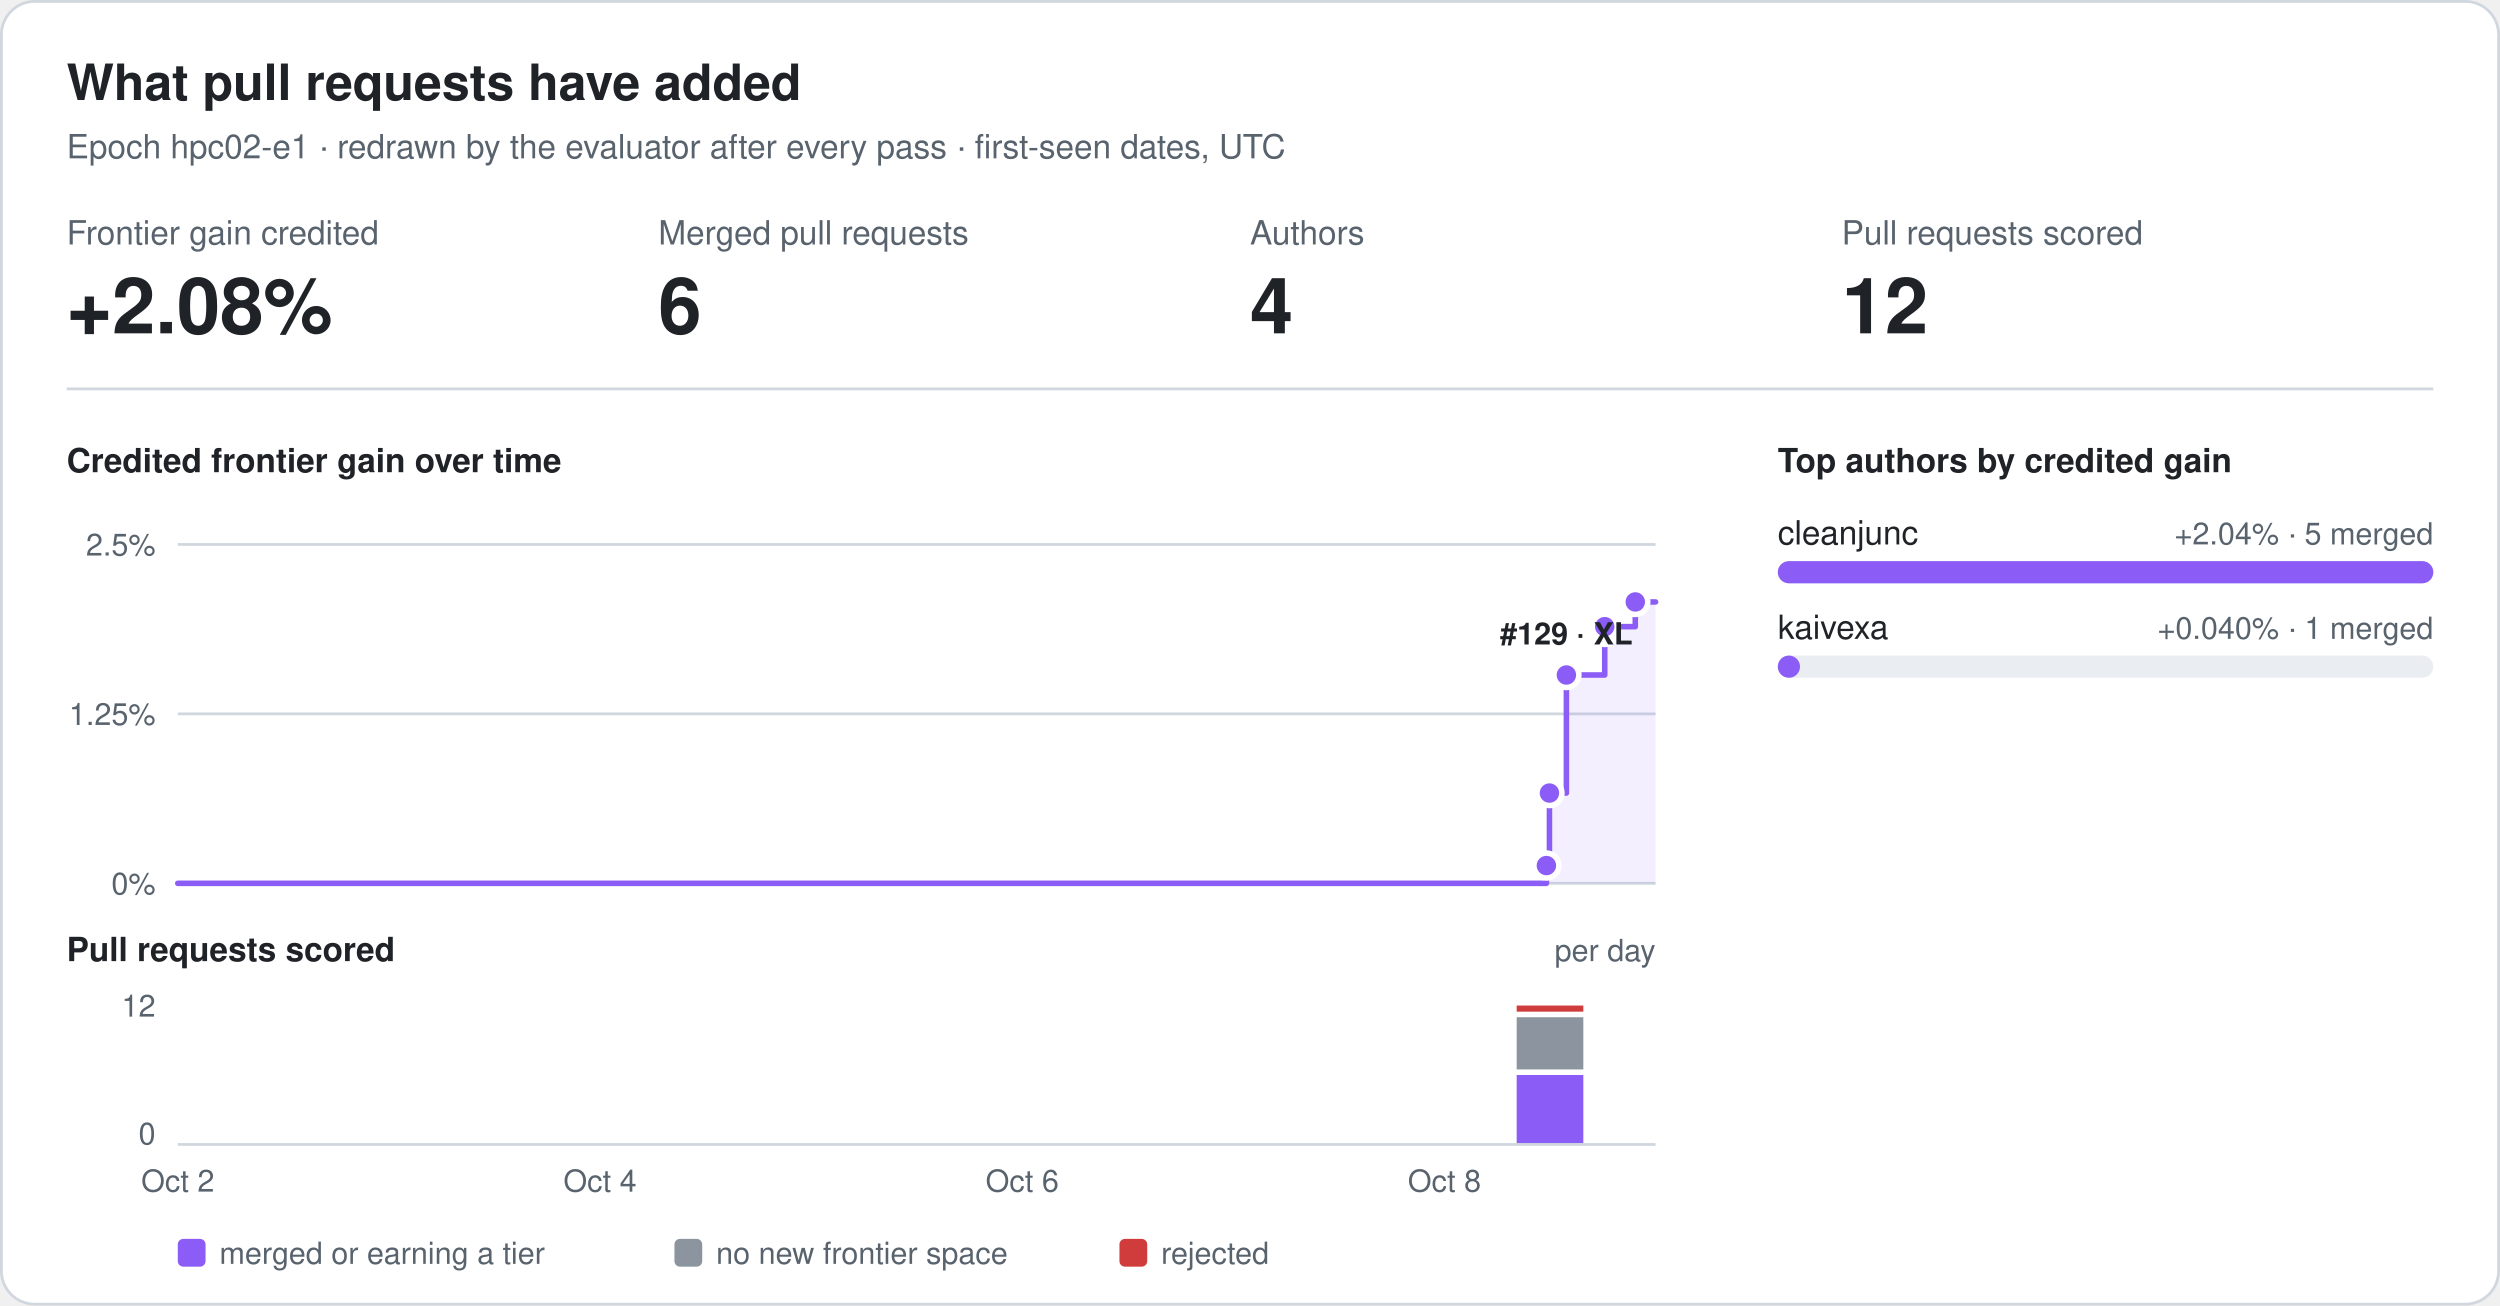
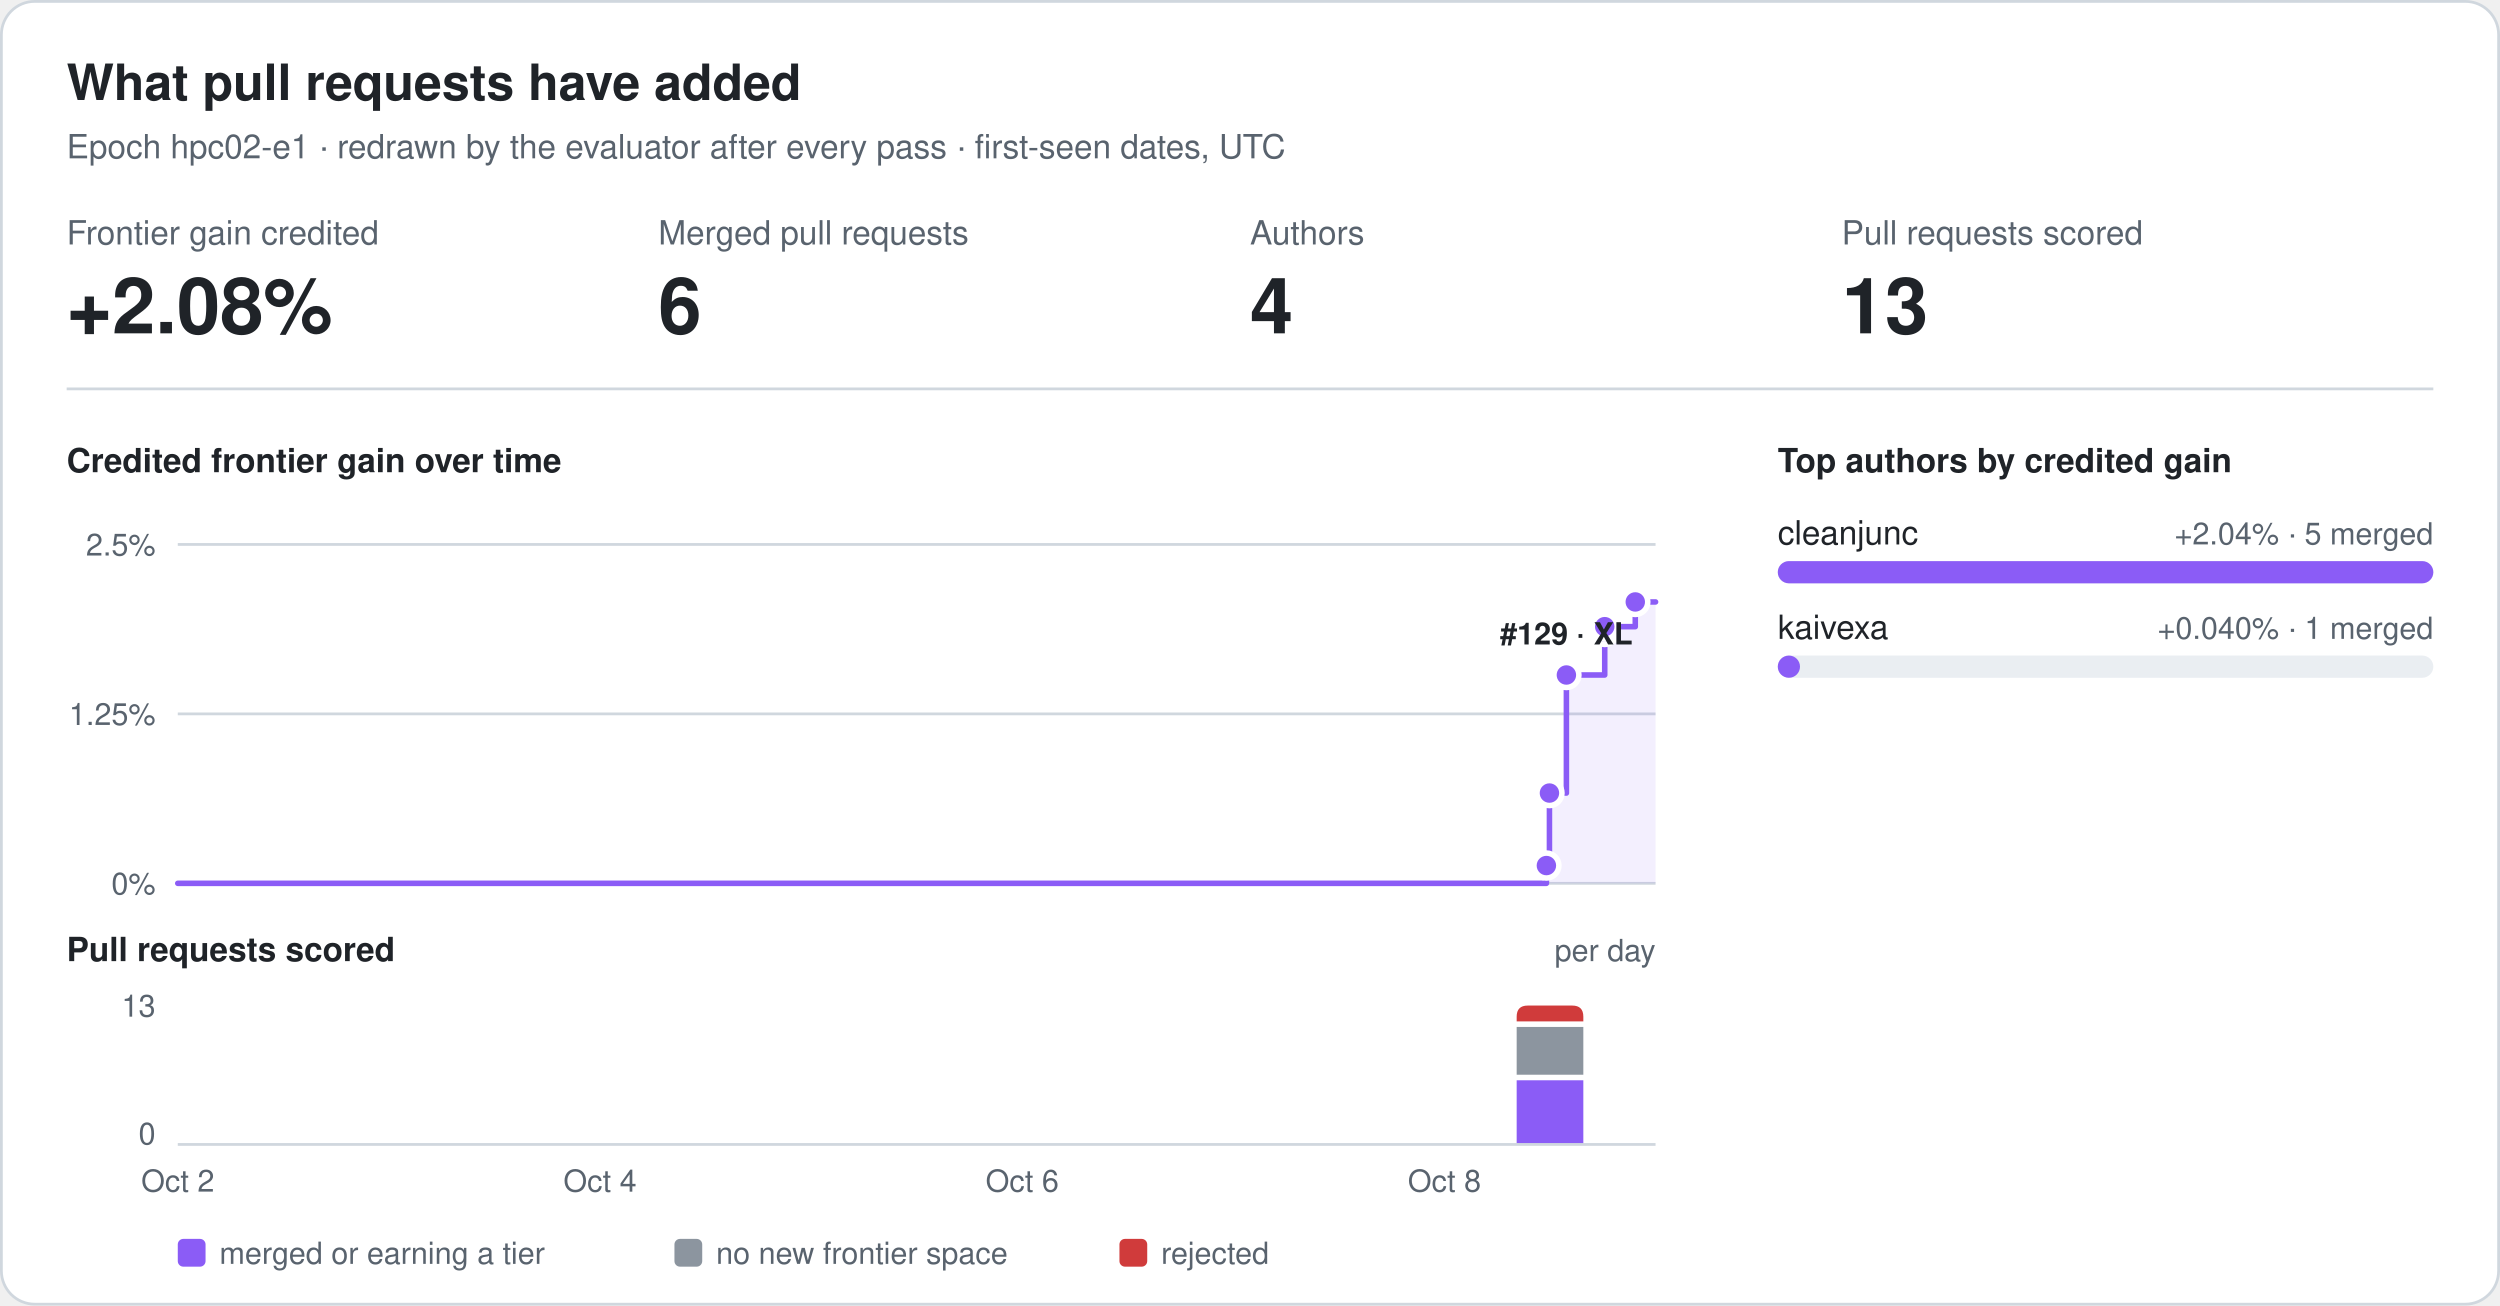
- <svg xmlns="http://www.w3.org/2000/svg" width="900" height="470" viewBox="0 0 900 470" font-family="-apple-system,BlinkMacSystemFont,'Segoe UI',Helvetica,Arial,sans-serif" role="img" aria-label="Frontier gain credited to merged pull requests: +2.08% from 6 merges, 12 pull requests scored">
+ <svg xmlns="http://www.w3.org/2000/svg" width="900" height="470" viewBox="0 0 900 470" font-family="-apple-system,BlinkMacSystemFont,'Segoe UI',Helvetica,Arial,sans-serif" role="img" aria-label="Frontier gain credited to merged pull requests: +2.08% from 6 merges, 13 pull requests scored">
  <style>
.bg{fill:#ffffff;stroke:#d0d7de}.t{fill:#1f2328}.m{fill:#59636e}.rule{stroke:#d0d7de}.ring{stroke:#ffffff}
.acc{fill:#8b5cf6}.accl{stroke:#8b5cf6}.wash{fill:#8b5cf6;fill-opacity:.1}.gry{fill:#8c959f}.rej{fill:#d03b3b}.track{fill:#eaeef2}.tk{stroke:#1f2328}
@media (prefers-color-scheme: dark){
.bg{fill:#0d1117;stroke:#30363d}.t{fill:#e6edf3}.m{fill:#9198a1}.rule{stroke:#30363d}.ring{stroke:#0d1117}
.acc{fill:#9a75f8}.accl{stroke:#9a75f8}.wash{fill:#9a75f8;fill-opacity:.14}.gry{fill:#9198a1}.rej{fill:#e5534b}.track{fill:#21262d}.tk{stroke:#e6edf3}}
</style>
  <rect class="bg" x="0.5" y="0.5" width="899" height="469" rx="12" />
  <text x="24.0" y="36.0" class="t" font-size="18" font-weight="600" text-anchor="start">What pull requests have added</text>
  <text x="24.0" y="57.0" class="m" font-size="12" font-weight="400" text-anchor="start">Epoch hpc02-e1 · redrawn by the evaluator after every pass · first-seen dates, UTC</text>
  <text x="24.0" y="88.0" class="m" font-size="12" font-weight="400" text-anchor="start">Frontier gain credited</text>
  <text x="24.0" y="120.0" class="t" font-size="28" font-weight="600" text-anchor="start">+2.08%</text>
  <text x="237.0" y="88.0" class="m" font-size="12" font-weight="400" text-anchor="start">Merged pull requests</text>
  <text x="237.0" y="120.0" class="t" font-size="28" font-weight="600" text-anchor="start">6</text>
  <text x="450.0" y="88.0" class="m" font-size="12" font-weight="400" text-anchor="start">Authors</text>
  <text x="450.0" y="120.0" class="t" font-size="28" font-weight="600" text-anchor="start">4</text>
  <text x="663.0" y="88.0" class="m" font-size="12" font-weight="400" text-anchor="start">Pull requests scored</text>
-   <text x="663.0" y="120.0" class="t" font-size="28" font-weight="600" text-anchor="start">12</text>
+   <text x="663.0" y="120.0" class="t" font-size="28" font-weight="600" text-anchor="start">13</text>
  <line class="rule" x1="24" x2="876" y1="140" y2="140" stroke-width="1" />
  <text x="24.0" y="170.0" class="t" font-size="12" font-weight="600" text-anchor="start">Credited frontier gain over time</text>
  <text x="24.0" y="346.0" class="t" font-size="12" font-weight="600" text-anchor="start">Pull requests scored</text>
  <line class="rule" x1="64" x2="596" y1="318.0" y2="318.0" stroke-width="1" />
  <text x="56.0" y="322.0" class="m" font-size="11" font-weight="400" text-anchor="end">0%</text>
  <line class="rule" x1="64" x2="596" y1="257.0" y2="257.0" stroke-width="1" />
  <text x="56.0" y="261.0" class="m" font-size="11" font-weight="400" text-anchor="end">1.25%</text>
  <line class="rule" x1="64" x2="596" y1="196.0" y2="196.0" stroke-width="1" />
  <text x="56.0" y="200.0" class="m" font-size="11" font-weight="400" text-anchor="end">2.5%</text>
  <polygon class="wash" points="64.0,318.0 556.7,318.0 556.7,311.6 557.8,311.6 557.8,285.5 563.9,285.5 563.9,243.0 577.7,243.0 577.7,227.5 577.7,227.5 577.7,225.6 588.7,225.6 588.7,216.7 596.0,216.7 596.0,318.0" />
  <polyline class="accl" points="64.0,318.0 556.7,318.0 556.7,311.6 557.8,311.6 557.8,285.5 563.9,285.5 563.9,243.0 577.7,243.0 577.7,227.5 577.7,227.5 577.7,225.6 588.7,225.6 588.7,216.7 596.0,216.7" fill="none" stroke-width="2" stroke-linejoin="round" stroke-linecap="round" />
  <circle class="acc ring" cx="556.7" cy="311.6" r="4.5" stroke-width="2" />
  <circle class="acc ring" cx="557.8" cy="285.5" r="4.5" stroke-width="2" />
  <circle class="acc ring" cx="563.9" cy="243.0" r="4.5" stroke-width="2" />
  <circle class="acc ring" cx="577.7" cy="227.5" r="4.5" stroke-width="2" />
  <circle class="acc ring" cx="577.7" cy="225.6" r="4.5" stroke-width="2" />
  <circle class="acc ring" cx="588.7" cy="216.7" r="4.5" stroke-width="2" />
  <text x="563.9" y="232.0" class="t" font-size="11" font-weight="600" text-anchor="middle">#129 · XL</text>
-   <rect class="acc" x="546.0" y="387.0" width="24.0" height="25.0" />
-   <rect class="gry" x="546.0" y="366.2" width="24.0" height="18.8" />
-   <rect class="rej" x="546.0" y="362.0" width="24.0" height="2.2" />
+   <rect class="acc" x="546.0" y="388.9" width="24.0" height="23.1" />
+   <rect class="gry" x="546.0" y="369.7" width="24.0" height="17.2" />
+   <path class="rej" d="M546.0,367.7V366.0Q546.0,362.0 550.0,362.0H566.0Q570.0,362.0 570.0,366.0V367.7Z" />
  <line class="rule" x1="64" x2="596" y1="412" y2="412" stroke-width="1" />
-   <text x="56.0" y="366.0" class="m" font-size="11" font-weight="400" text-anchor="end">12</text>
+   <text x="56.0" y="366.0" class="m" font-size="11" font-weight="400" text-anchor="end">13</text>
  <text x="56.0" y="412.0" class="m" font-size="11" font-weight="400" text-anchor="end">0</text>
  <text x="596.0" y="346.0" class="m" font-size="11" font-weight="400" text-anchor="end">per day</text>
  <text x="64.0" y="429.0" class="m" font-size="11" font-weight="400" text-anchor="middle">Oct 2</text>
  <text x="216.0" y="429.0" class="m" font-size="11" font-weight="400" text-anchor="middle">Oct 4</text>
  <text x="368.0" y="429.0" class="m" font-size="11" font-weight="400" text-anchor="middle">Oct 6</text>
  <text x="520.0" y="429.0" class="m" font-size="11" font-weight="400" text-anchor="middle">Oct 8</text>
  <rect class="acc" x="64" y="446" width="10" height="10" rx="2" />
  <text x="79.0" y="455.0" class="m" font-size="11" font-weight="400" text-anchor="start">merged or earning a tier</text>
  <rect class="gry" x="242.8" y="446" width="10" height="10" rx="2" />
  <text x="257.8" y="455.0" class="m" font-size="11" font-weight="400" text-anchor="start">no new frontier space</text>
  <rect class="rej" x="403.0" y="446" width="10" height="10" rx="2" />
  <text x="418.0" y="455.0" class="m" font-size="11" font-weight="400" text-anchor="start">rejected</text>
  <text x="640.0" y="170.0" class="t" font-size="12" font-weight="600" text-anchor="start">Top authors by credited gain</text>
  <text x="640.0" y="196.0" class="t" font-size="12" font-weight="400" text-anchor="start">cleanjunc</text>
  <text x="876.0" y="196.0" class="m" font-size="11" font-weight="400" text-anchor="end">+2.04% · 5 merged</text>
  <rect class="track" x="640" y="202" width="236" height="8" rx="4" />
  <rect class="acc" x="640" y="202" width="236.0" height="8" rx="4" />
  <text x="640.0" y="230.0" class="t" font-size="12" font-weight="400" text-anchor="start">kaivexa</text>
  <text x="876.0" y="230.0" class="m" font-size="11" font-weight="400" text-anchor="end">+0.040% · 1 merged</text>
  <rect class="track" x="640" y="236" width="236" height="8" rx="4" />
  <rect class="acc" x="640" y="236" width="8.0" height="8" rx="4" />
</svg>
